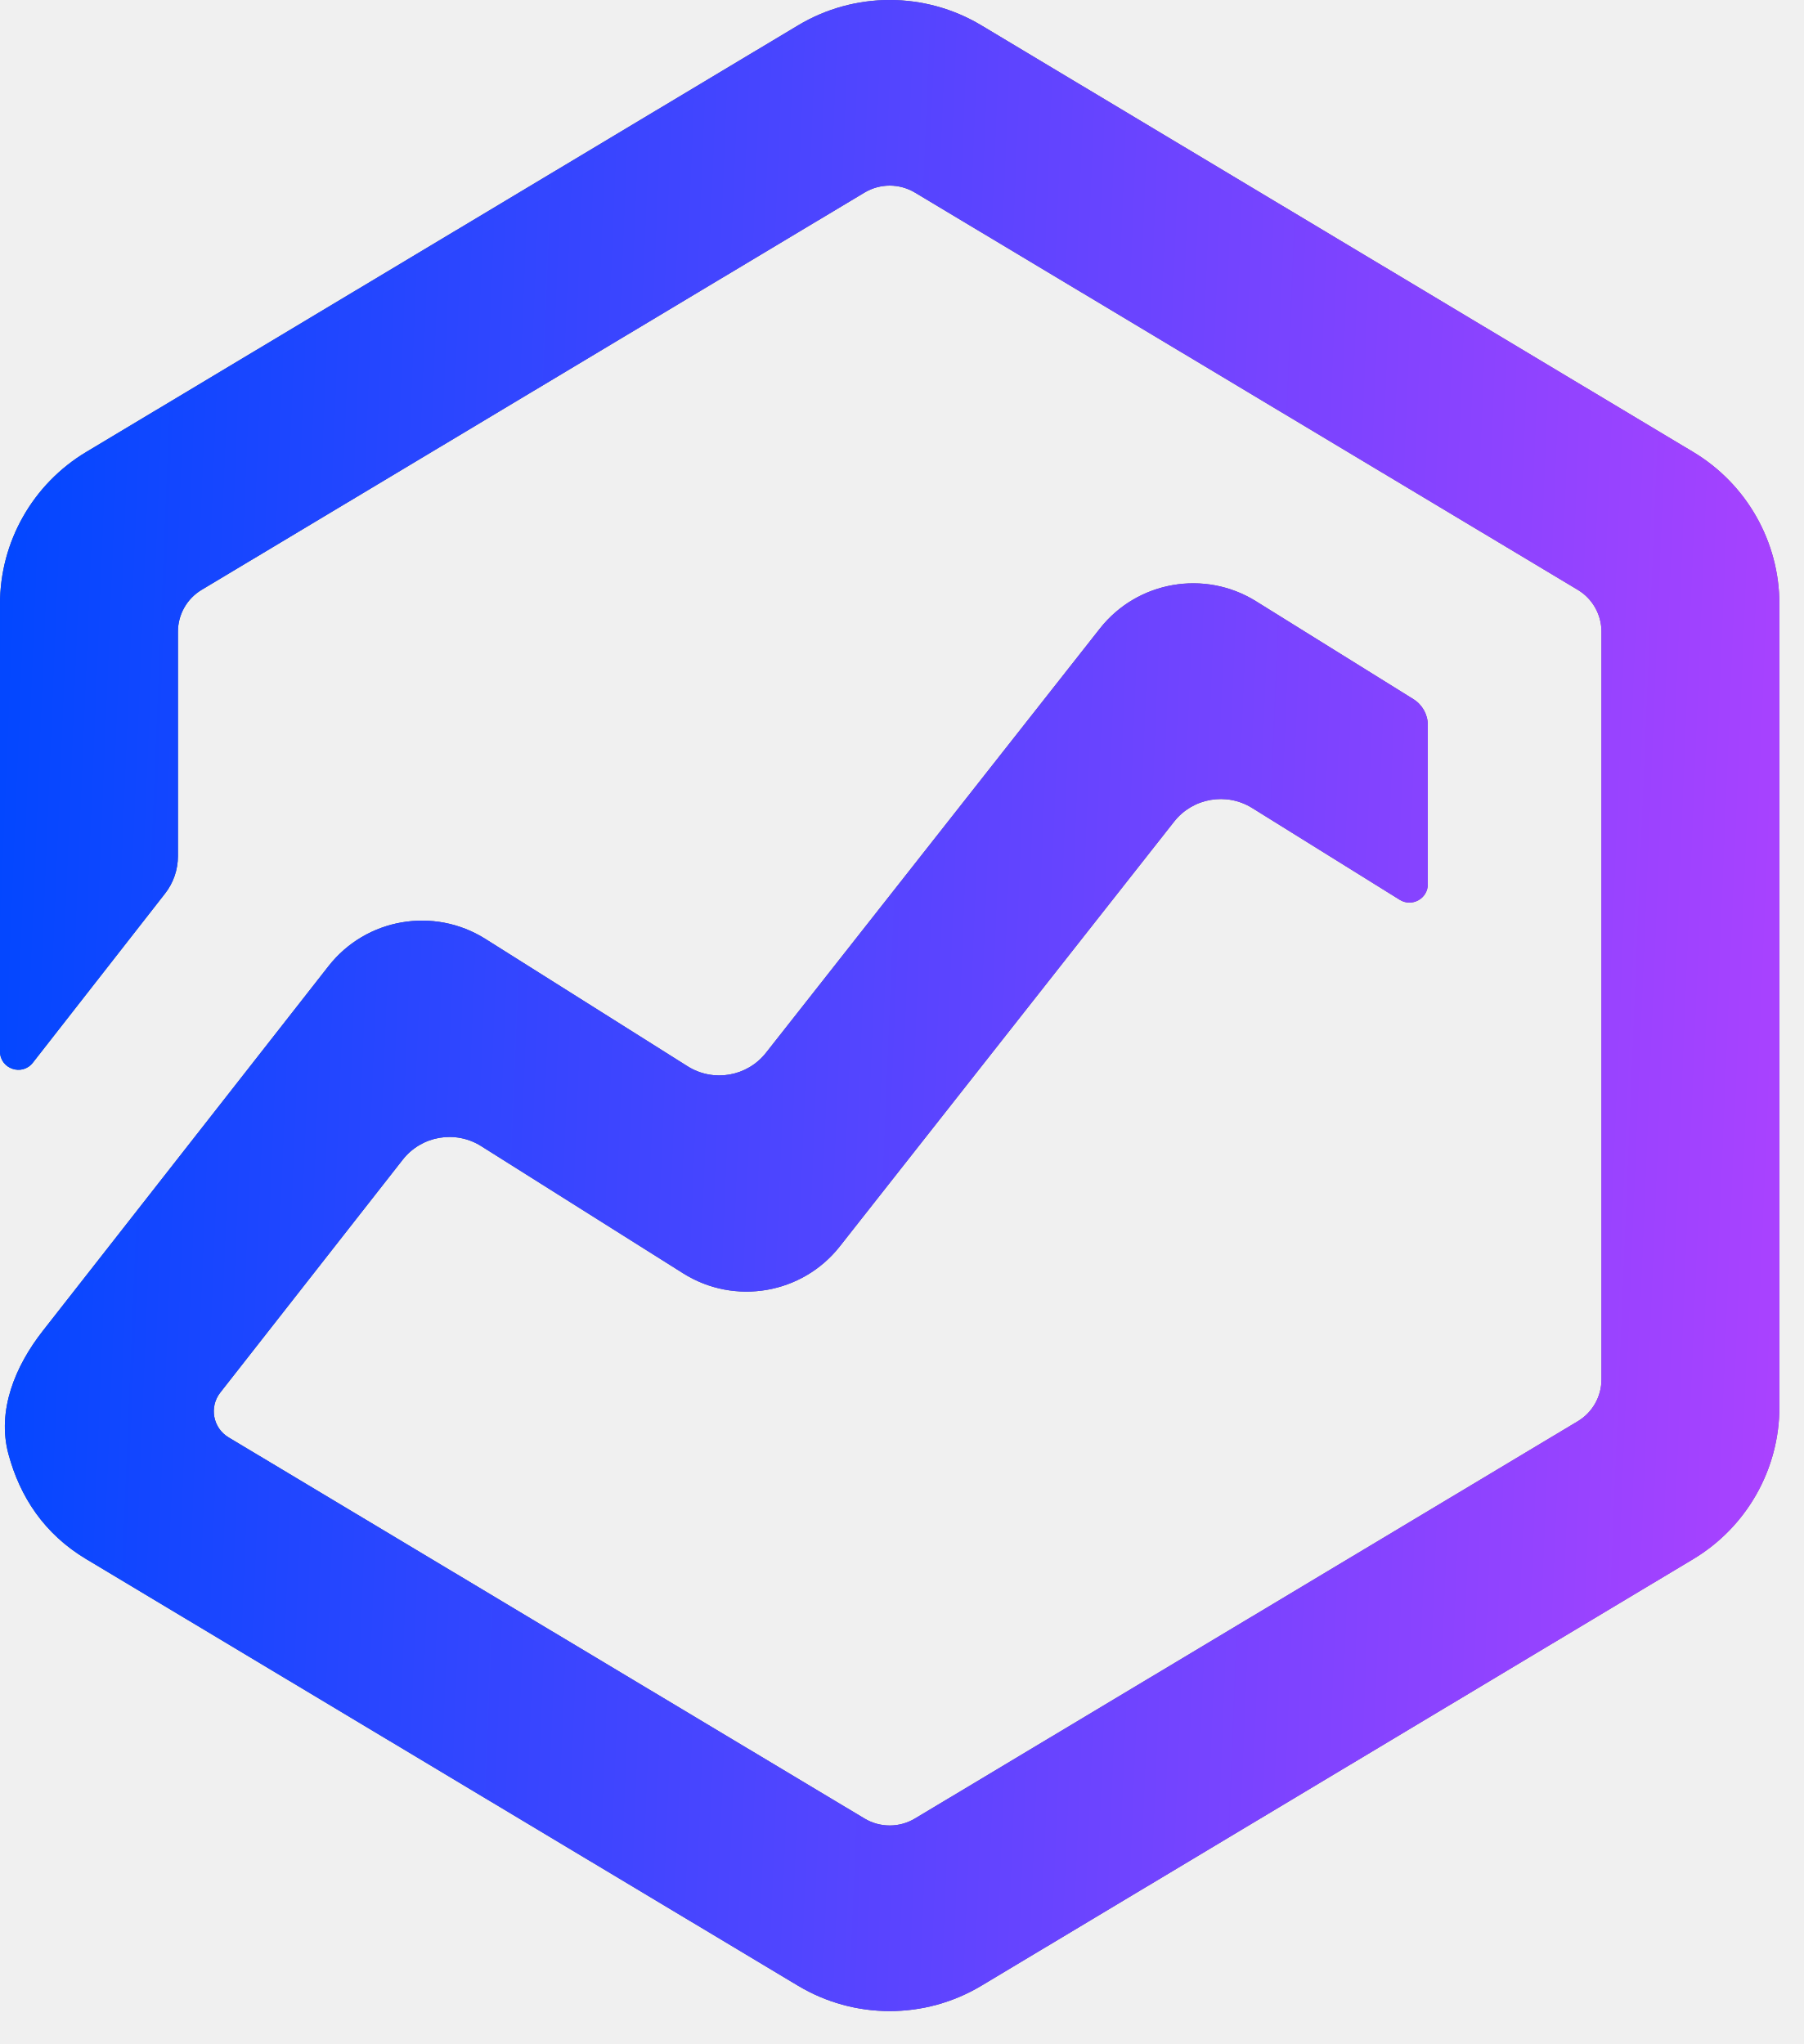
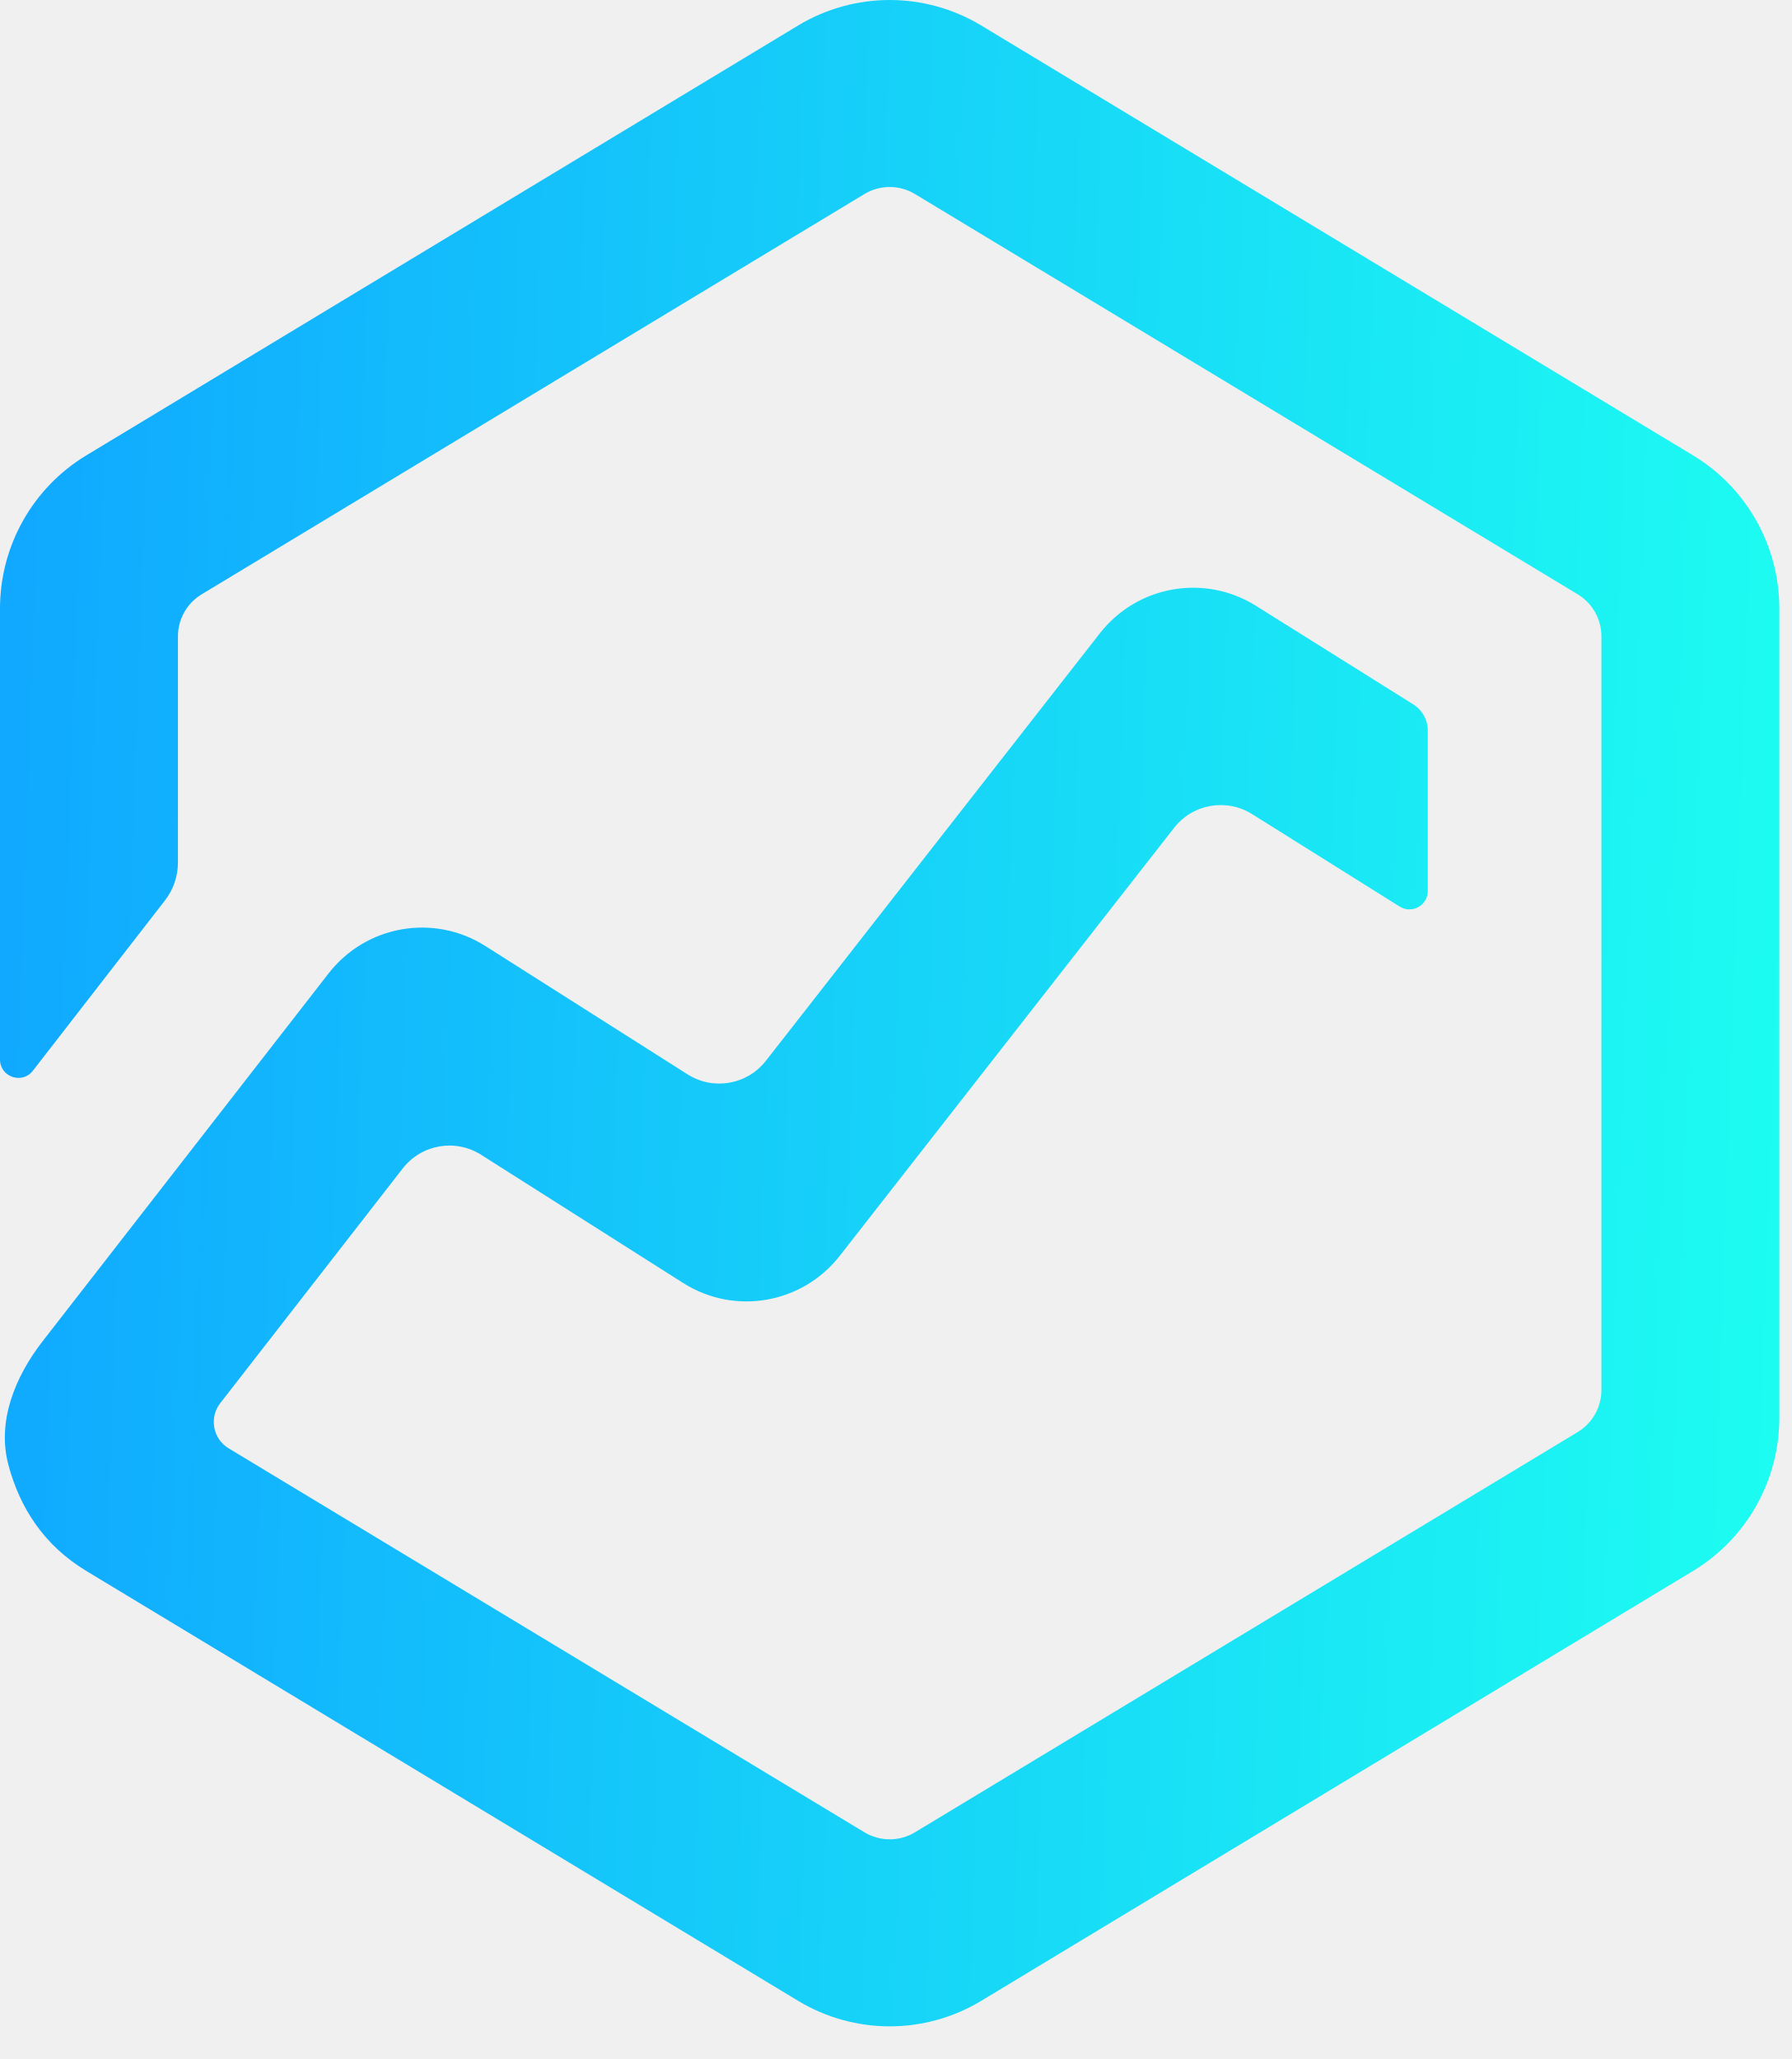
- <svg xmlns="http://www.w3.org/2000/svg" width="45" height="51" viewBox="0 0 45 51" fill="none">
-   <path d="M39.359 14.717C39.726 14.937 39.95 15.333 39.95 15.76V34.419C39.95 34.846 39.726 35.242 39.359 35.462L22.824 45.374C22.437 45.606 21.953 45.606 21.566 45.374L5.703 35.865C5.311 35.63 5.213 35.106 5.495 34.746L10.046 28.936C10.514 28.338 11.36 28.192 12.002 28.596L17.042 31.771C18.325 32.579 20.013 32.289 20.95 31.098L29.289 20.501C29.755 19.908 30.595 19.762 31.236 20.16L34.918 22.451C35.223 22.64 35.618 22.422 35.618 22.064V18.09C35.618 17.828 35.482 17.584 35.259 17.445L31.331 15.001C30.049 14.204 28.37 14.498 27.437 15.684L19.108 26.268C18.639 26.864 17.795 27.009 17.153 26.605L12.109 23.427C10.823 22.617 9.132 22.91 8.196 24.105L1.068 33.207C0.376 34.09 -0.081 35.199 0.211 36.282C0.498 37.345 1.1 38.272 2.152 38.902L19.908 49.546C21.315 50.39 23.074 50.39 24.481 49.546L42.237 38.902C43.572 38.102 44.389 36.661 44.389 35.107V15.072C44.389 13.518 43.572 12.077 42.237 11.277L24.481 0.633C23.074 -0.211 21.315 -0.211 19.908 0.633L2.152 11.277C0.817 12.077 0 13.518 0 15.072V26.236C0 26.67 0.551 26.859 0.819 26.516L4.117 22.295C4.326 22.028 4.439 21.699 4.439 21.361V15.76C4.439 15.333 4.663 14.937 5.03 14.717L21.566 4.805C21.953 4.573 22.437 4.573 22.824 4.805L39.359 14.717Z" fill="white" />
-   <path d="M39.359 14.717C39.726 14.937 39.95 15.333 39.95 15.76V34.419C39.95 34.846 39.726 35.242 39.359 35.462L22.824 45.374C22.437 45.606 21.953 45.606 21.566 45.374L5.703 35.865C5.311 35.63 5.213 35.106 5.495 34.746L10.046 28.936C10.514 28.338 11.36 28.192 12.002 28.596L17.042 31.771C18.325 32.579 20.013 32.289 20.95 31.098L29.289 20.501C29.755 19.908 30.595 19.762 31.236 20.16L34.918 22.451C35.223 22.64 35.618 22.422 35.618 22.064V18.09C35.618 17.828 35.482 17.584 35.259 17.445L31.331 15.001C30.049 14.204 28.37 14.498 27.437 15.684L19.108 26.268C18.639 26.864 17.795 27.009 17.153 26.605L12.109 23.427C10.823 22.617 9.132 22.91 8.196 24.105L1.068 33.207C0.376 34.09 -0.081 35.199 0.211 36.282C0.498 37.345 1.1 38.272 2.152 38.902L19.908 49.546C21.315 50.39 23.074 50.39 24.481 49.546L42.237 38.902C43.572 38.102 44.389 36.661 44.389 35.107V15.072C44.389 13.518 43.572 12.077 42.237 11.277L24.481 0.633C23.074 -0.211 21.315 -0.211 19.908 0.633L2.152 11.277C0.817 12.077 0 13.518 0 15.072V26.236C0 26.67 0.551 26.859 0.819 26.516L4.117 22.295C4.326 22.028 4.439 21.699 4.439 21.361V15.76C4.439 15.333 4.663 14.937 5.03 14.717L21.566 4.805C21.953 4.573 22.437 4.573 22.824 4.805L39.359 14.717Z" fill="url(#paint0_linear_92_519)" />
-   <path d="M39.359 14.717C39.726 14.937 39.95 15.333 39.95 15.76V34.419C39.95 34.846 39.726 35.242 39.359 35.462L22.824 45.374C22.437 45.606 21.953 45.606 21.566 45.374L5.703 35.865C5.311 35.63 5.213 35.106 5.495 34.746L10.046 28.936C10.514 28.338 11.36 28.192 12.002 28.596L17.042 31.771C18.325 32.579 20.013 32.289 20.95 31.098L29.289 20.501C29.755 19.908 30.595 19.762 31.236 20.16L34.918 22.451C35.223 22.64 35.618 22.422 35.618 22.064V18.09C35.618 17.828 35.482 17.584 35.259 17.445L31.331 15.001C30.049 14.204 28.37 14.498 27.437 15.684L19.108 26.268C18.639 26.864 17.795 27.009 17.153 26.605L12.109 23.427C10.823 22.617 9.132 22.91 8.196 24.105L1.068 33.207C0.376 34.09 -0.081 35.199 0.211 36.282C0.498 37.345 1.1 38.272 2.152 38.902L19.908 49.546C21.315 50.39 23.074 50.39 24.481 49.546L42.237 38.902C43.572 38.102 44.389 36.661 44.389 35.107V15.072C44.389 13.518 43.572 12.077 42.237 11.277L24.481 0.633C23.074 -0.211 21.315 -0.211 19.908 0.633L2.152 11.277C0.817 12.077 0 13.518 0 15.072V26.236C0 26.67 0.551 26.859 0.819 26.516L4.117 22.295C4.326 22.028 4.439 21.699 4.439 21.361V15.76C4.439 15.333 4.663 14.937 5.03 14.717L21.566 4.805C21.953 4.573 22.437 4.573 22.824 4.805L39.359 14.717Z" fill="url(#paint1_linear_92_519)" />
-   <path d="M39.359 14.717C39.726 14.937 39.95 15.333 39.95 15.76V34.419C39.95 34.846 39.726 35.242 39.359 35.462L22.824 45.374C22.437 45.606 21.953 45.606 21.566 45.374L5.703 35.865C5.311 35.63 5.213 35.106 5.495 34.746L10.046 28.936C10.514 28.338 11.36 28.192 12.002 28.596L17.042 31.771C18.325 32.579 20.013 32.289 20.95 31.098L29.289 20.501C29.755 19.908 30.595 19.762 31.236 20.16L34.918 22.451C35.223 22.64 35.618 22.422 35.618 22.064V18.09C35.618 17.828 35.482 17.584 35.259 17.445L31.331 15.001C30.049 14.204 28.37 14.498 27.437 15.684L19.108 26.268C18.639 26.864 17.795 27.009 17.153 26.605L12.109 23.427C10.823 22.617 9.132 22.91 8.196 24.105L1.068 33.207C0.376 34.09 -0.081 35.199 0.211 36.282C0.498 37.345 1.1 38.272 2.152 38.902L19.908 49.546C21.315 50.39 23.074 50.39 24.481 49.546L42.237 38.902C43.572 38.102 44.389 36.661 44.389 35.107V15.072C44.389 13.518 43.572 12.077 42.237 11.277L24.481 0.633C23.074 -0.211 21.315 -0.211 19.908 0.633L2.152 11.277C0.817 12.077 0 13.518 0 15.072V26.236C0 26.67 0.551 26.859 0.819 26.516L4.117 22.295C4.326 22.028 4.439 21.699 4.439 21.361V15.76C4.439 15.333 4.663 14.937 5.03 14.717L21.566 4.805C21.953 4.573 22.437 4.573 22.824 4.805L39.359 14.717Z" fill="url(#paint2_linear_92_519)" />
+ <svg xmlns="http://www.w3.org/2000/svg" width="47" height="54" viewBox="0 0 47 54" fill="none">
+   <path d="M41.382 15.587C41.767 15.82 42.003 16.238 42.003 16.691V36.453C42.003 36.905 41.767 37.324 41.382 37.557L23.997 48.055C23.59 48.3 23.081 48.3 22.674 48.055L5.996 37.984C5.584 37.735 5.481 37.179 5.778 36.798L10.562 30.645C11.054 30.012 11.943 29.857 12.619 30.286L17.918 33.648C19.266 34.504 21.041 34.196 22.026 32.935L30.794 21.712C31.284 21.084 32.167 20.929 32.841 21.351L36.713 23.777C37.033 23.977 37.449 23.746 37.449 23.367V19.159C37.449 18.881 37.306 18.622 37.071 18.475L32.941 15.888C31.593 15.043 29.828 15.354 28.847 16.61L20.089 27.82C19.597 28.451 18.709 28.604 18.035 28.177L12.731 24.811C11.38 23.953 9.602 24.264 8.618 25.529L1.123 35.169C0.395 36.104 -0.086 37.279 0.222 38.425C0.523 39.551 1.157 40.532 2.263 41.2L20.931 52.473C22.41 53.367 24.26 53.367 25.739 52.473L44.407 41.2C45.811 40.352 46.67 38.827 46.67 37.181V15.962C46.67 14.316 45.811 12.791 44.407 11.943L25.739 0.67C24.26 -0.223 22.41 -0.223 20.931 0.67L2.263 11.943C0.859 12.791 0 14.316 0 15.962V27.786C0 28.246 0.579 28.445 0.861 28.083L4.329 23.612C4.548 23.329 4.667 22.981 4.667 22.623V16.691C4.667 16.238 4.903 15.82 5.289 15.587L22.674 5.088C23.081 4.843 23.59 4.843 23.997 5.088L41.382 15.587Z" fill="url(#paint0_linear_85_1095)" />
  <defs>
-     <linearGradient id="paint0_linear_92_519" x1="8.762" y1="6.272" x2="33.383" y2="44.966" gradientUnits="userSpaceOnUse">
-       <stop stop-color="#FFF50B" />
-       <stop offset="1" stop-color="#EBFD21" />
-     </linearGradient>
-     <linearGradient id="paint1_linear_92_519" x1="0.946" y1="5.018" x2="46.838" y2="6.68" gradientUnits="userSpaceOnUse">
-       <stop stop-color="#1238FF" />
-       <stop offset="1" stop-color="#7635FF" />
-     </linearGradient>
-     <linearGradient id="paint2_linear_92_519" x1="0" y1="0" x2="46.363" y2="1.896" gradientUnits="userSpaceOnUse">
-       <stop stop-color="#0047FF" />
-       <stop offset="1" stop-color="#AC42FF" />
+     <linearGradient id="paint0_linear_85_1095" x1="0.995" y1="5.314" x2="49.246" y2="7.049" gradientUnits="userSpaceOnUse">
+       <stop stop-color="#10A9FF" />
+       <stop offset="1" stop-color="#1DFFF1" />
    </linearGradient>
  </defs>
</svg>
